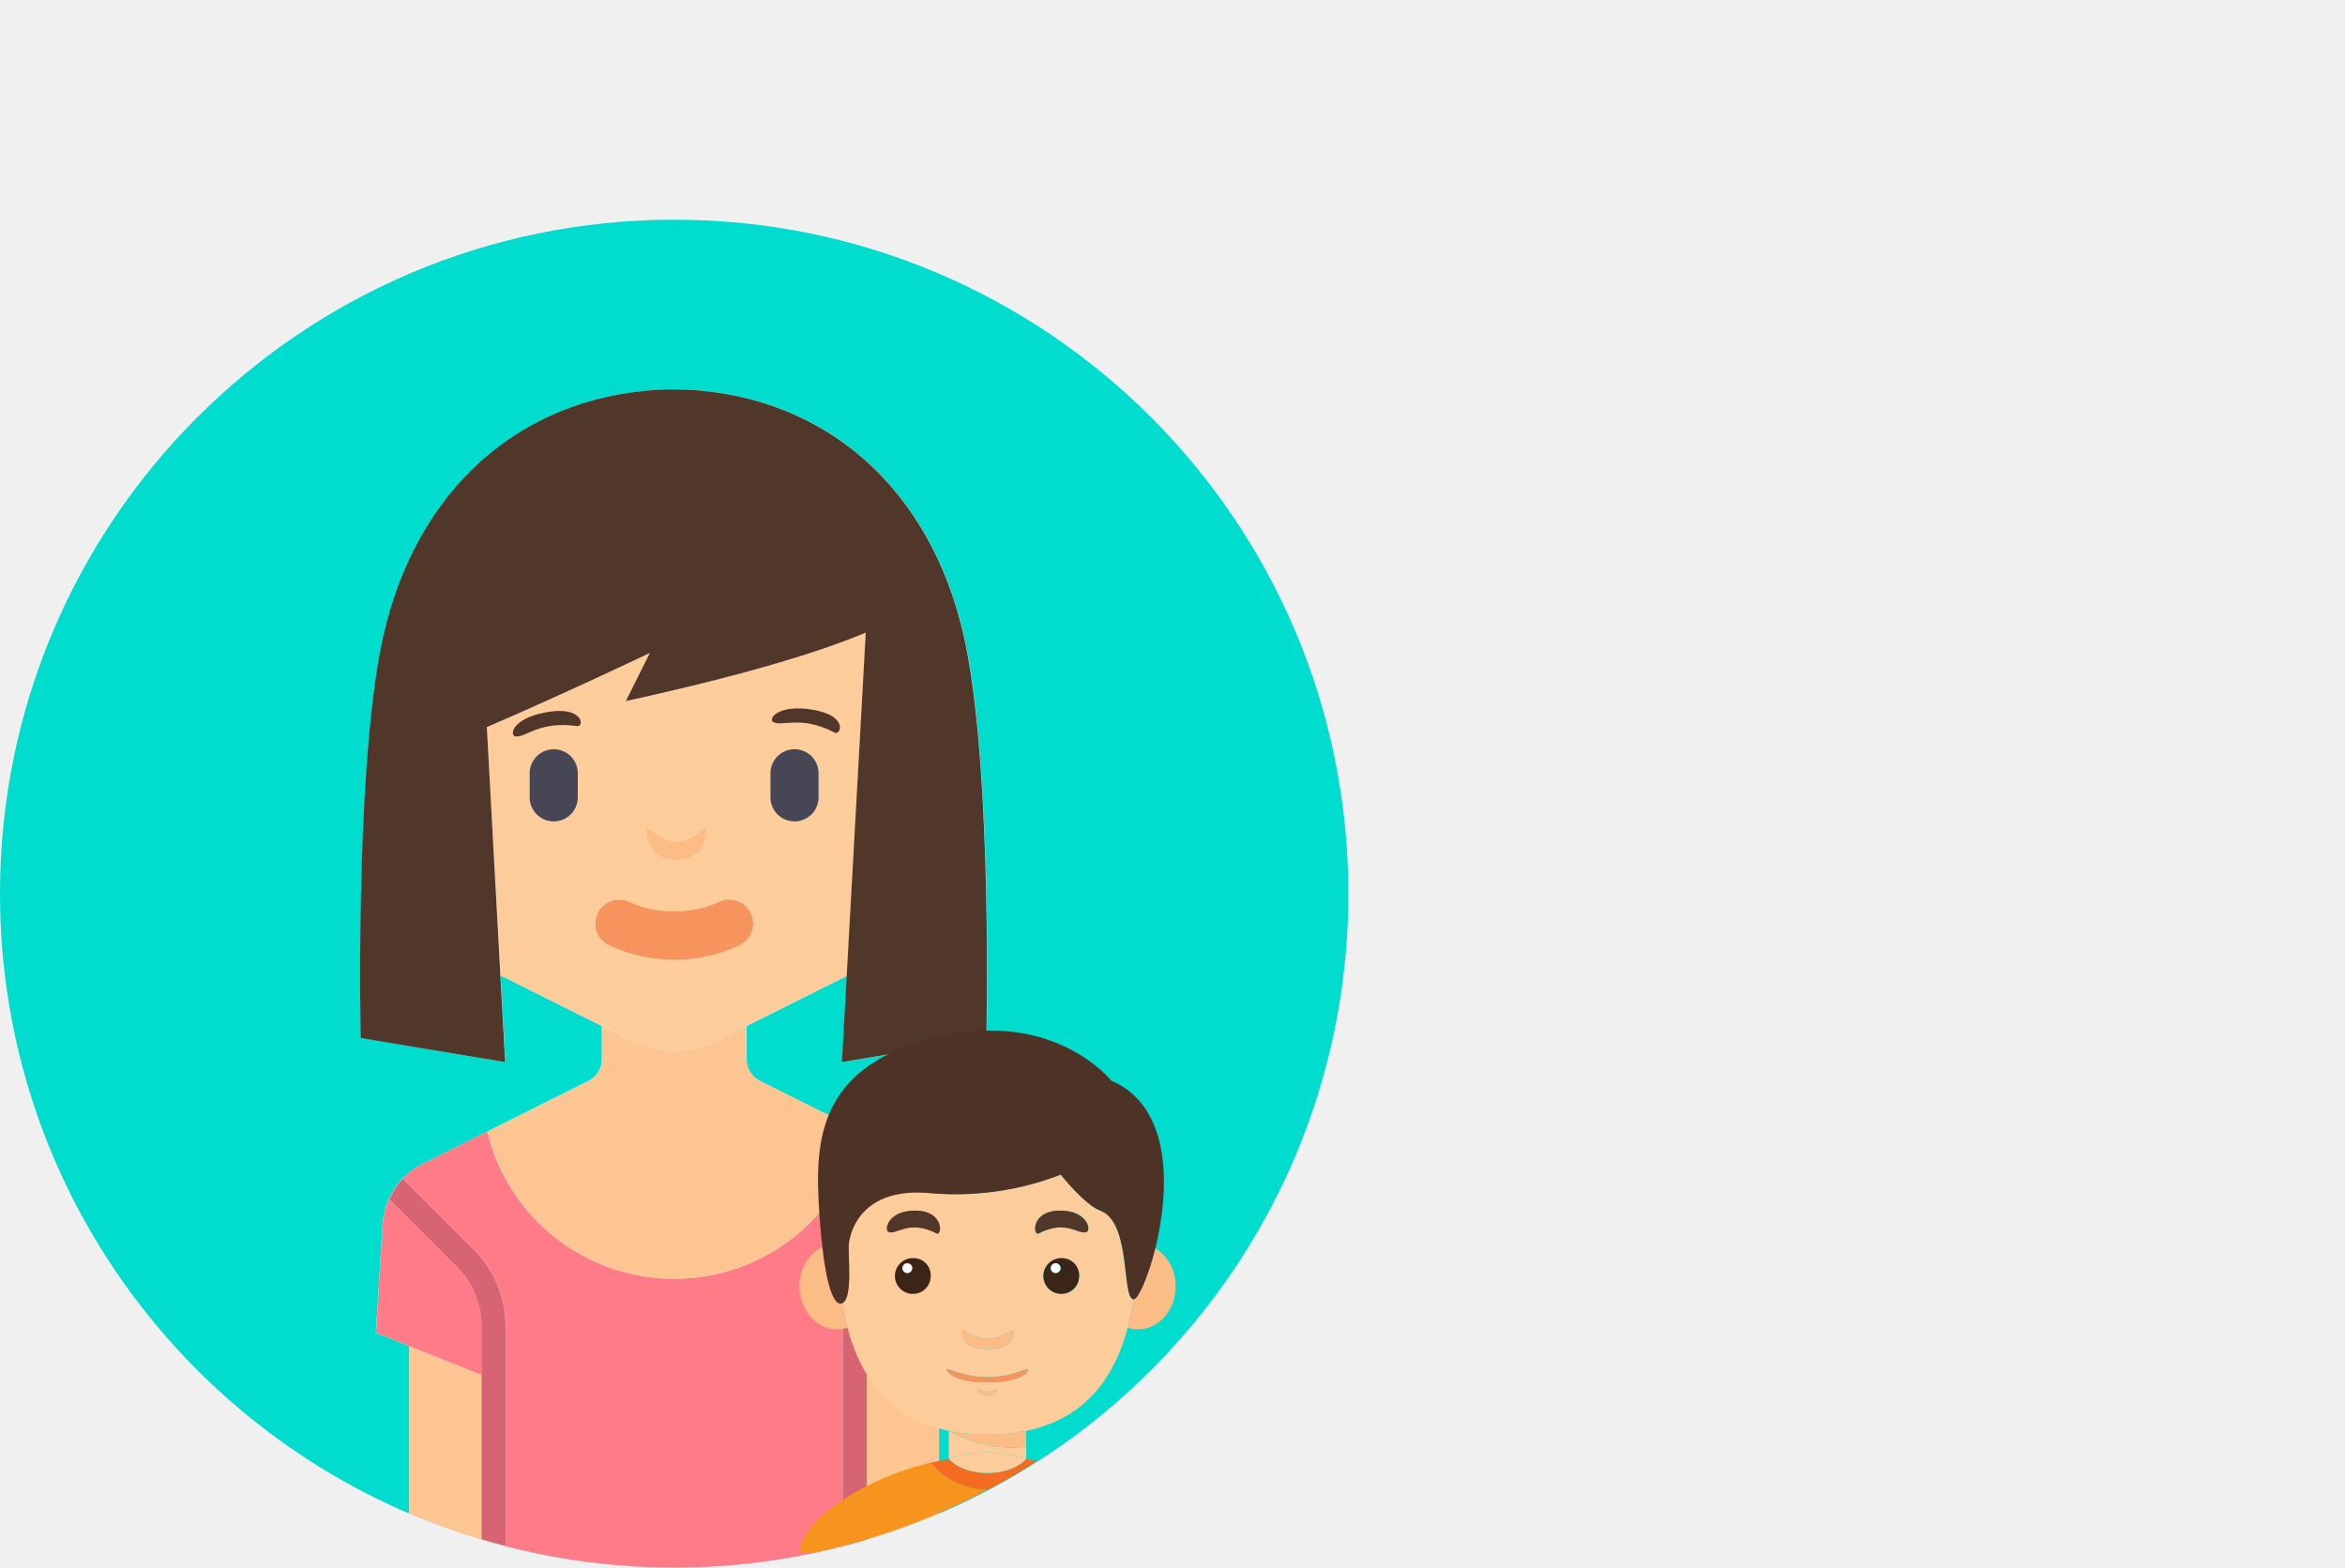
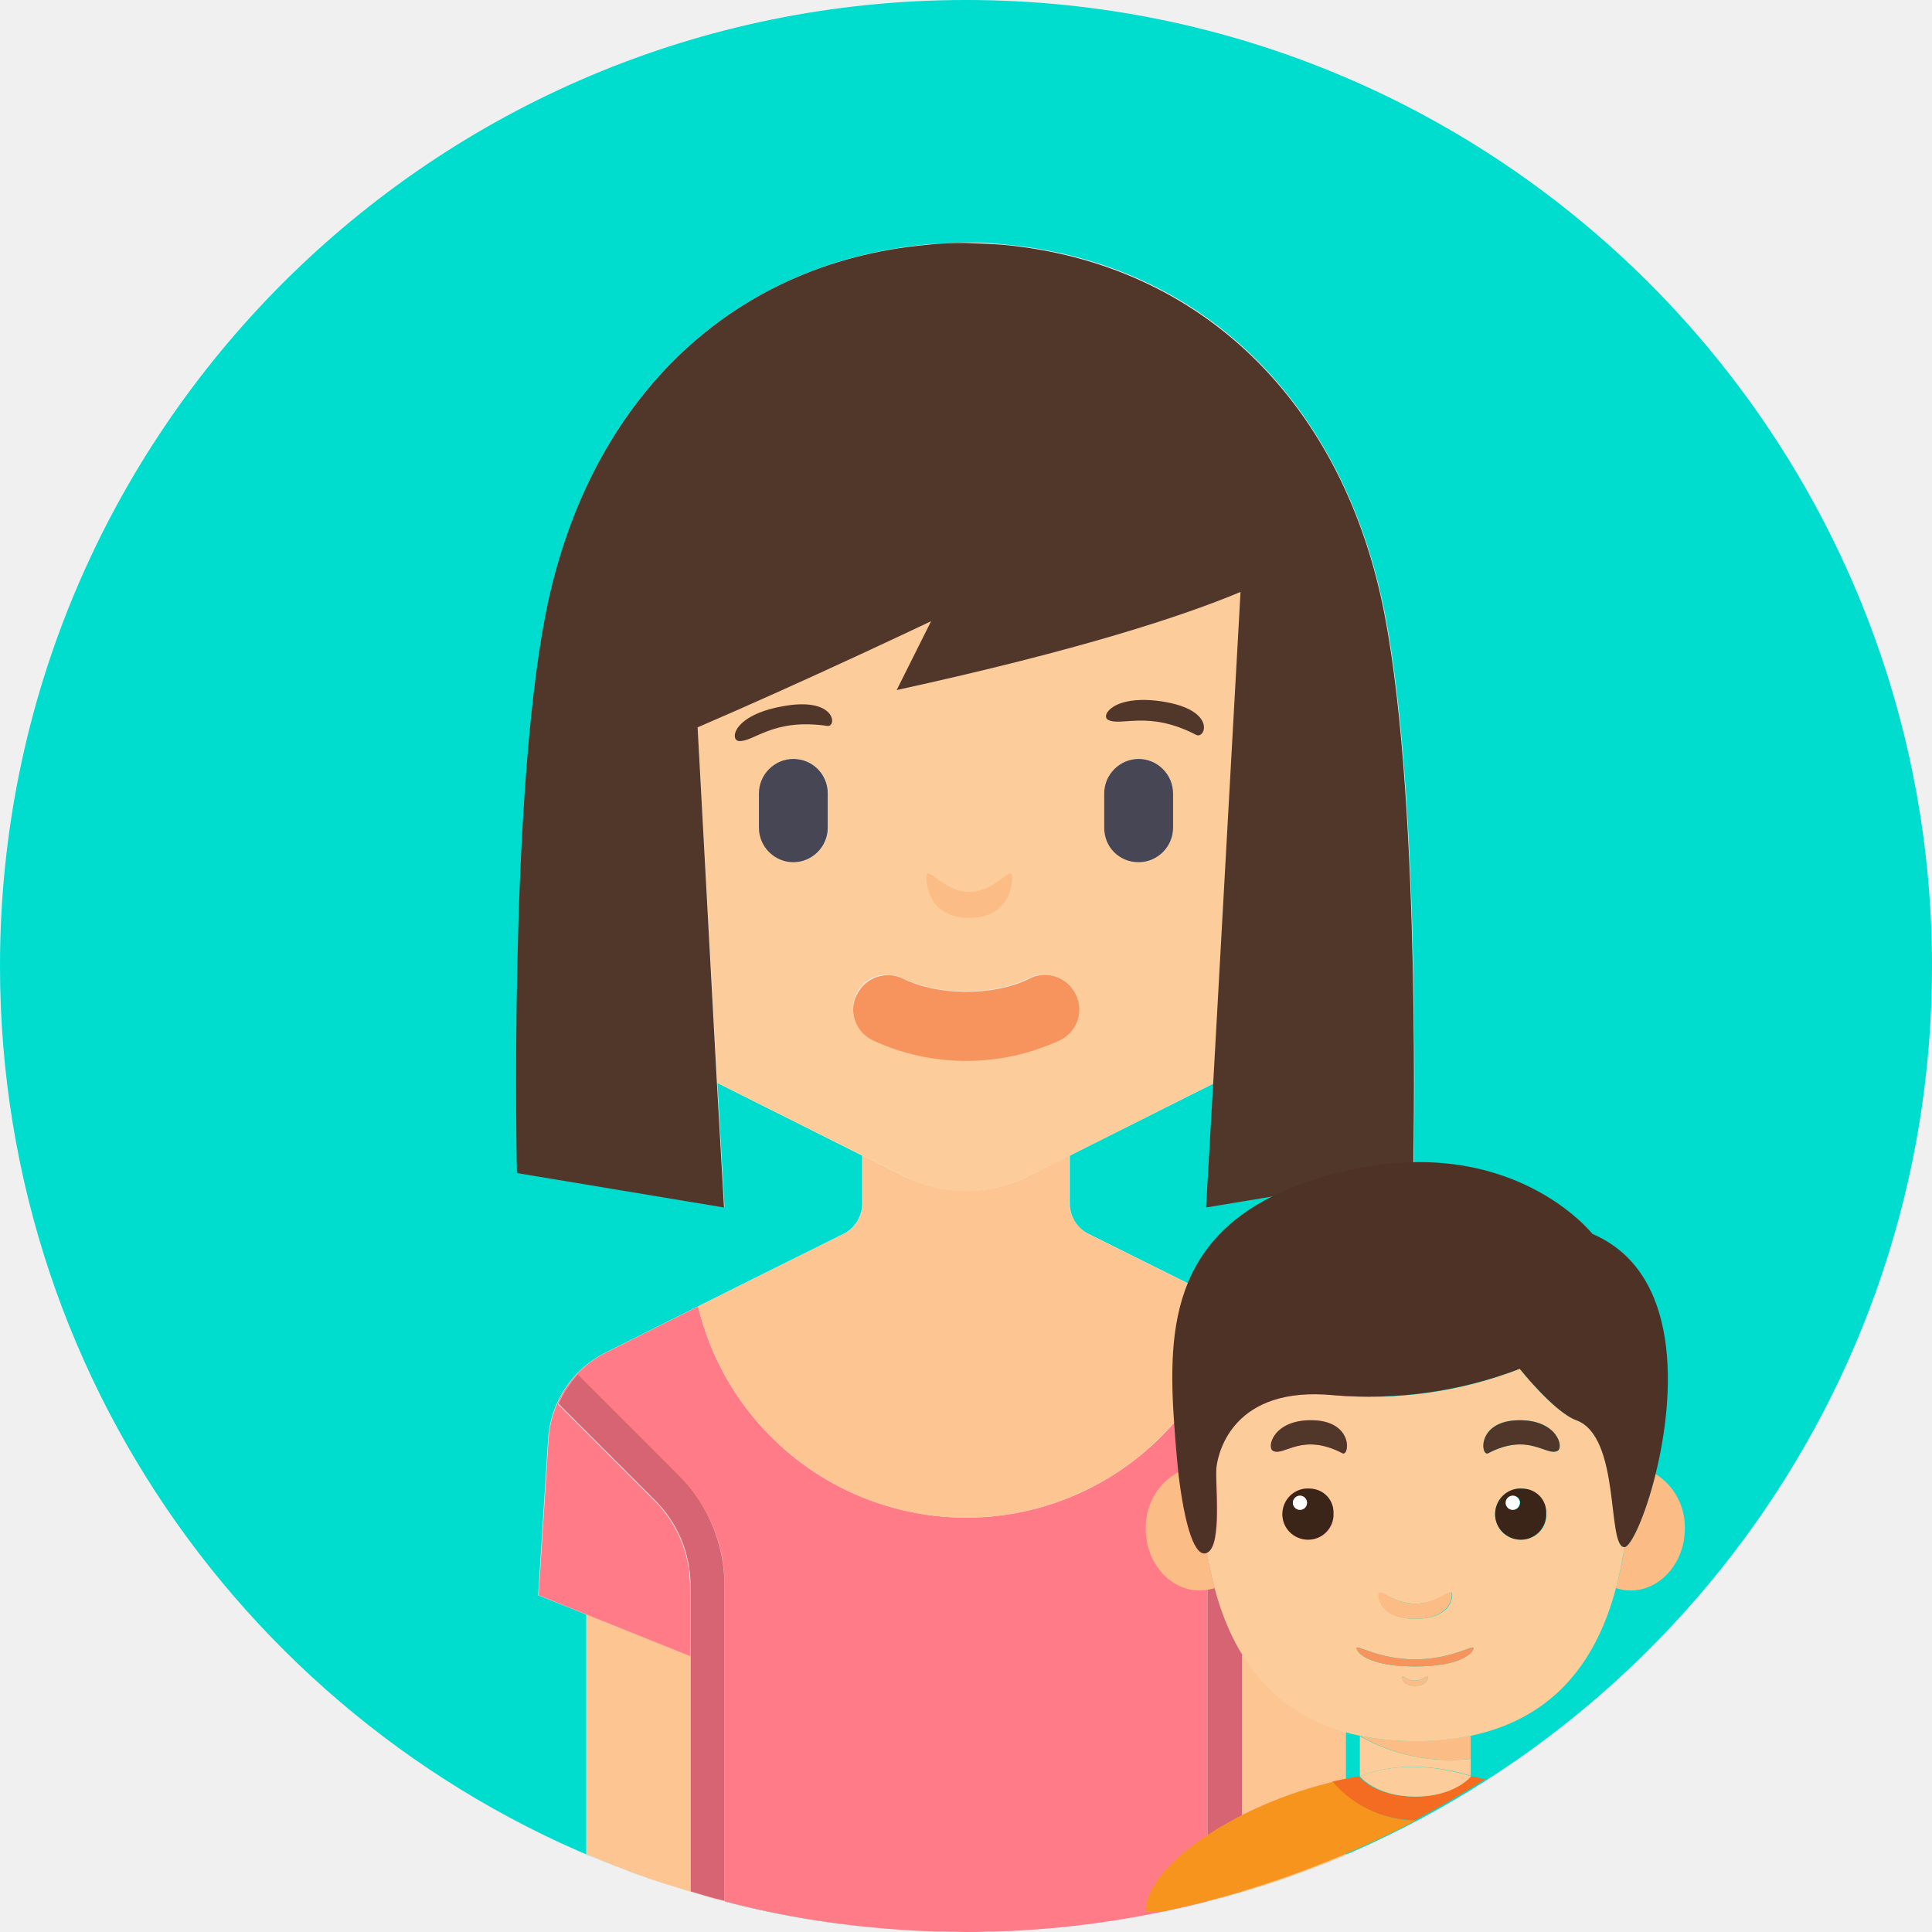
- <svg xmlns="http://www.w3.org/2000/svg" id="Layer_4" data-name="Layer 4" viewBox="0 0 712.41 476.35">
-   <defs>
-     <style>.cls-1,.cls-2{fill:none;}.cls-2{clip-path:url(#clip-path);}.cls-3{fill:#00dccd;}.cls-4{fill:#fcc592;}.cls-5{fill:#ff7b88;}.cls-6{fill:#fdcc9b;}.cls-7{fill:#464655;}.cls-8{fill:#f7945e;}.cls-9{fill:#51362a;}.cls-10{fill:#d76473;}.cls-11{fill:#fcbc85;}.cls-12{fill:#3b2519;}.cls-13{fill:#fff;}.cls-14{fill:#f7941e;}.cls-15{fill:#f36c21;}.cls-16{fill:#4f3226;}.cls-17{clip-path:url(#clip-path-2);}.cls-18{fill:#d96e27;}</style>
-     <clipPath id="clip-path">
-       <path class="cls-1" d="M784.81,0" />
-     </clipPath>
-     <clipPath id="clip-path-2" transform="translate(-72.1 -0.86)">
-       <path class="cls-2" d="M667,0" />
-     </clipPath>
-   </defs>
-   <path class="cls-3" d="M267.73,477l-2.05-.1,2.05,0.1h0Zm0,0" transform="translate(-72.1 -0.86)" />
-   <path class="cls-3" d="M221.39,469.59l-1.72-.5,1.72,0.5h0Zm0,0" transform="translate(-72.1 -0.86)" />
-   <path class="cls-3" d="M272.26,477.15l-1.62,0,1.62,0h0Zm0,0" transform="translate(-72.1 -0.86)" />
-   <path class="cls-3" d="M225.7,470.75l-0.12,0a204.35,204.35,0,0,0,38.58,6.08,203.73,203.73,0,0,1-38.46-6.13v0.08Zm0,0" transform="translate(-72.1 -0.86)" />
-   <path class="cls-3" d="M217.18,468.35l-2.17-.67,2.17,0.67h0Zm0,0" transform="translate(-72.1 -0.86)" />
-   <path class="cls-3" d="M281.54,477.15l1.62,0-1.62,0h0Zm0,0" transform="translate(-72.1 -0.86)" />
-   <path class="cls-3" d="M288.13,476.9l-2.05.1,2.05-.1h0Zm0,0" transform="translate(-72.1 -0.86)" />
-   <path class="cls-3" d="M196.45,409.92l-10.17-4.07,2.07-33.06a21.94,21.94,0,0,1,12.09-18.26l31.63-15.82,18.85-9.43a7.3,7.3,0,0,0,4-6.54V312.63l-30.72-15.36,1.47,26.33-43.89-7.32s-1.83-77.41,6-118.06c8.65-45.08,38.81-74.85,81-78.68h0c2.64-.24,5.29-0.35,7.94-0.36h0.19c2.65,0,5.3.12,7.94,0.36,42.18,3.84,72.33,33.61,81,78.69,7.8,40.65,6,118.06,6,118.06l-43.88,7.32,1.46-26.23-30.53,15.26v10.11a7.31,7.31,0,0,0,4,6.54l18.86,9.43,31.63,15.82a21.94,21.94,0,0,1,12.09,18.26l2.07,33.06-10.17,4.07v50.86q-8.25,3.53-16.86,6.35c82-26.75,141.2-103.81,141.2-194.72,0-113.11-91.7-204.8-204.8-204.8S72.1,159.3,72.1,272.41c0,90.9,59.23,168,141.2,194.72q-8.6-2.82-16.86-6.35V409.92Zm0,0" transform="translate(-72.1 -0.86)" />
-   <path class="cls-3" d="M328.1,470.67a204.07,204.07,0,0,1-38.46,6.13,204.69,204.69,0,0,0,38.58-6.08l-0.13,0v-0.09Zm0,0" transform="translate(-72.1 -0.86)" />
-   <path class="cls-3" d="M334.14,469.09l-1.72.5,1.72-.5h0Zm0,0" transform="translate(-72.1 -0.86)" />
-   <path class="cls-3" d="M338.79,467.68l-2.17.67,2.17-.67h0Zm0,0" transform="translate(-72.1 -0.86)" />
-   <path class="cls-4" d="M225.7,470.67q-3.69-1-7.32-2V418.69l-21.94-8.78v50.86q8.25,3.53,16.86,6.35l1.71,0.55,2.17,0.67,2.49,0.74,1.72,0.5c1.39,0.39,2.79.77,4.19,1.13l0.13,0v-0.09Zm0,0" transform="translate(-72.1 -0.86)" />
-   <path class="cls-4" d="M357.36,409.92l-21.95,8.78v49.94q-3.63,1.08-7.31,2v0.08l0.13,0q2.1-.54,4.19-1.13l1.72-.5,2.49-.74,2.17-.67,1.71-.55q8.6-2.82,16.86-6.35V409.91h0Zm0,0" transform="translate(-72.1 -0.86)" />
-   <path class="cls-5" d="M286.07,477l2.05-.1,1.52-.09a204.07,204.07,0,0,0,38.46-6.13q3.69-1,7.31-2-3.63,1.08-7.31,2V403.88a32.72,32.72,0,0,1,9.64-23.28l21.54-21.54a21.66,21.66,0,0,1,4.15,6.19l-20.52,20.52a25.43,25.43,0,0,0-7.5,18.1v14.81l21.95-8.78,10.17-4.07-2.07-33.06a22,22,0,0,0-12.09-18.26l-31.63-15.82,12,6a58.44,58.44,0,0,1-113.63,0l12-6-31.63,15.82a22,22,0,0,0-12.09,18.26l-2.07,33.06,10.17,4.07,21.94,8.78V403.88a25.43,25.43,0,0,0-7.5-18.1l-20.52-20.52a21.68,21.68,0,0,1,4.15-6.19l21.53,21.54a32.71,32.71,0,0,1,9.64,23.28v66.79q-3.69-.95-7.31-2,3.63,1.08,7.31,2a204.05,204.05,0,0,0,38.46,6.13l1.52,0.09,2.05,0.1,2.91,0.11,1.62,0c1.54,0,3.09.06,4.64,0.06s3.1,0,4.64-.06l1.62,0,2.91-.11h0Zm0,0" transform="translate(-72.1 -0.86)" />
-   <path class="cls-4" d="M298.84,322.74V312.63L290,317.06a29.27,29.27,0,0,1-26.17,0L255,312.63v10.11a7.31,7.31,0,0,1-4,6.54l-18.85,9.43-12,6a58.45,58.45,0,0,0,113.63,0l-12-6-18.86-9.43a7.31,7.31,0,0,1-4-6.54h0Zm0,0" transform="translate(-72.1 -0.86)" />
-   <path class="cls-6" d="M290,317.06l8.86-4.43,30.53-15.26,5.79-104.28c-12.16,5.12-34,12.3-72.89,20.8l7.31-14.63S243.34,211.8,220,221.8l4.2,75.48,39.58,19.79a29.26,29.26,0,0,0,26.17,0h0Zm23.49-88.54a7.32,7.32,0,0,1,7.32,7.31v7.32a7.31,7.31,0,0,1-14.63,0v-7.32a7.31,7.31,0,0,1,7.31-7.31h0Zm-65.83,14.63a7.31,7.31,0,0,1-14.63,0v-7.32a7.31,7.31,0,0,1,14.63,0v7.32Zm6.08,35.1a7.31,7.31,0,0,1,9.82-3.23c7.36,3.7,19.34,3.7,26.7,0a7.31,7.31,0,1,1,6.59,13.06,47,47,0,0,1-39.87,0,7.32,7.32,0,0,1-3.24-9.82h0Zm0,0" transform="translate(-72.1 -0.86)" />
-   <path class="cls-7" d="M240.33,228.52a7.31,7.31,0,0,0-7.32,7.31v7.32a7.31,7.31,0,0,0,14.63,0v-7.32a7.31,7.31,0,0,0-7.31-7.31h0Zm0,0" transform="translate(-72.1 -0.86)" />
-   <path class="cls-7" d="M313.47,250.46a7.32,7.32,0,0,0,7.32-7.31v-7.32a7.31,7.31,0,0,0-14.63,0v7.32a7.31,7.31,0,0,0,7.31,7.31h0Zm0,0" transform="translate(-72.1 -0.86)" />
-   <path class="cls-8" d="M257,288.08a47,47,0,0,0,39.87,0A7.31,7.31,0,1,0,290.25,275c-7.36,3.7-19.34,3.7-26.7,0A7.31,7.31,0,1,0,257,288.08h0Zm0,0" transform="translate(-72.1 -0.86)" />
-   <path class="cls-9" d="M220,221.8c23.29-10,49.54-22.54,49.54-22.54l-7.31,14.63c38.91-8.5,60.73-15.68,72.89-20.8l-5.79,104.28-1.46,26.23,43.89-7.31s1.83-77.41-6-118.06c-8.65-45.08-38.8-74.85-81-78.69h0c-2.64-.24-5.29-0.35-7.94-0.36h-0.19c-2.65,0-5.3.12-7.94,0.36h0c-42.18,3.84-72.33,33.61-81,78.69-7.8,40.65-6,118.06-6,118.06l43.89,7.31-1.47-26.33Zm0,0" transform="translate(-72.1 -0.86)" />
-   <path class="cls-10" d="M335.41,403.88a25.45,25.45,0,0,1,7.5-18.11l20.52-20.52a21.69,21.69,0,0,0-4.15-6.19L337.74,380.6a32.7,32.7,0,0,0-9.64,23.28v66.79q3.69-1,7.31-2V403.88Zm0,0" transform="translate(-72.1 -0.86)" />
-   <path class="cls-10" d="M225.7,470.67V403.88a32.71,32.71,0,0,0-9.64-23.28l-21.54-21.54a21.82,21.82,0,0,0-4.15,6.19l20.52,20.52a25.43,25.43,0,0,1,7.5,18.1v64.75q3.63,1.08,7.32,2h0Zm0,0" transform="translate(-72.1 -0.86)" />
-   <path class="cls-1" d="M318.73,472.78H315c0-10.27,22.06-24.67,45.38-28.6h0v-8.5h0c-18.56-3.85-27-17-30.82-31.34a10.14,10.14,0,0,1-3.09.49c-6.34,0-11.47-5.86-11.47-13.09a13.26,13.26,0,0,1,6.9-12c-0.48-4.07-.87-8.78-1.14-14-1.06-20.59,1.58-41.75,36.77-49.87s52.12,13.4,52.12,13.4c18.88,8.06,17.62,33.91,13.43,50.89a13.4,13.4,0,0,1,6.2,11.62c0,7.23-5.14,13.09-11.47,13.09a10.14,10.14,0,0,1-3.09-.49c-3.81,14.33-12.26,27.49-30.82,31.34v8.52l0.2,0,1.27,0.22,1,0.21,0.76,0.15a204.48,204.48,0,0,0,94.25-172.34c0-113-91.62-204.64-204.64-204.64S72.1,159.43,72.1,272.45,163.72,477.1,276.75,477.1A205.49,205.49,0,0,0,318.73,472.78Z" transform="translate(-72.1 -0.86)" />
-   <polygon class="cls-6" points="288.26 443.32 288.26 443.32 288.27 443.32 288.26 443.32" />
-   <path class="cls-6" d="M383.88,444.17h0v-8.52h0v4.85a39.48,39.48,0,0,1-23.52-4.84v8.5C371.68,439.73,383.88,444.17,383.88,444.17Z" transform="translate(-72.1 -0.86)" />
-   <path class="cls-11" d="M383.88,440.51v-4.85a61.36,61.36,0,0,1-23.52,0h0A39.48,39.48,0,0,0,383.88,440.51Z" transform="translate(-72.1 -0.86)" />
-   <path class="cls-11" d="M321.87,379.72a13.26,13.26,0,0,0-6.9,12c0,7.23,5.14,13.09,11.47,13.09a10.14,10.14,0,0,0,3.09-.49c-0.66-2.47-1.18-5-1.59-7.47C325.47,398,323.27,391.56,321.87,379.72Z" transform="translate(-72.1 -0.86)" />
-   <path class="cls-11" d="M416.48,395.66a80.32,80.32,0,0,1-1.78,8.67,10.14,10.14,0,0,0,3.09.49c6.34,0,11.47-5.86,11.47-13.09a13.4,13.4,0,0,0-6.2-11.62C420.83,389.12,417.78,395.64,416.48,395.66Z" transform="translate(-72.1 -0.86)" />
-   <path class="cls-6" d="M383.88,435.66h0c18.56-3.85,27-17,30.82-31.34a80.32,80.32,0,0,0,1.78-8.67h0c-3.74,0-.61-23.43-10.16-26.94-4.78-1.76-12-10.93-12-10.93a88.59,88.59,0,0,1-39.44,5.64c-21.4-2.12-24.58,12.07-24.93,15.2s1.38,16.73-2,18.22h0c0.41,2.5.93,5,1.59,7.47,3.81,14.33,12.26,27.49,30.82,31.34A61.36,61.36,0,0,0,383.88,435.66Zm-14.46-12.48c0-.61,1,0.65,2.7.65s2.7-1.26,2.7-.65-0.48,1.77-2.7,1.77S369.42,423.79,369.42,423.18ZM395,394a5.43,5.43,0,1,1,4.94-5.41A5.19,5.19,0,0,1,395,394Zm-0.68-25.28c8,0,9.38,5.76,8,6.46-2.34,1.17-6.09-4-14.67.5C386,376.5,385.08,368.72,394.27,368.72Zm-22.16,38.9c4.88,0,7.82-3.65,7.82-1.88s-1.41,5.11-7.82,5.11-7.82-3.35-7.82-5.11S367.24,407.61,372.12,407.61ZM349.9,394a5.43,5.43,0,1,1,4.94-5.41A5.19,5.19,0,0,1,349.9,394Zm6.77-18.32c-8.58-4.46-12.33.67-14.67-.5-1.41-.7,0-6.46,8-6.46C359.17,368.72,358.23,376.5,356.67,375.68Zm3.06,41.3c0-.8,4.66,2.35,12.4,2.35s12.39-3.15,12.39-2.35-2.23,3.94-12.39,3.94S359.72,417.78,359.72,417Z" transform="translate(-72.1 -0.86)" />
-   <path class="cls-12" d="M349.9,383.18a5.43,5.43,0,1,0,4.94,5.41A5.19,5.19,0,0,0,349.9,383.18Zm-2.15,4.5a1.48,1.48,0,1,1,1.48-1.48A1.48,1.48,0,0,1,347.75,387.68Z" transform="translate(-72.1 -0.86)" />
-   <circle class="cls-13" cx="275.65" cy="385.35" r="1.48" />
-   <path class="cls-9" d="M350,368.72c-8,0-9.38,5.76-8,6.46,2.33,1.17,6.08-4,14.67.5C358.23,376.5,359.17,368.72,350,368.72Z" transform="translate(-72.1 -0.86)" />
-   <path class="cls-12" d="M395,383.18a5.43,5.43,0,1,0,4.94,5.41A5.19,5.19,0,0,0,395,383.18Zm-2.15,4.5a1.48,1.48,0,1,1,1.48-1.48A1.48,1.48,0,0,1,392.8,387.68Z" transform="translate(-72.1 -0.86)" />
-   <circle class="cls-13" cx="320.7" cy="385.35" r="1.48" />
-   <path class="cls-9" d="M387.57,375.68c8.58-4.46,12.33.67,14.67-.5,1.41-.7,0-6.46-8-6.46C385.08,368.72,386,376.5,387.57,375.68Z" transform="translate(-72.1 -0.86)" />
-   <path class="cls-11" d="M372.12,410.85c6.41,0,7.82-3.35,7.82-5.11s-2.94,1.88-7.82,1.88-7.82-3.65-7.82-1.88S365.71,410.85,372.12,410.85Z" transform="translate(-72.1 -0.86)" />
-   <path class="cls-11" d="M374.82,423.18c0-.61-1,0.65-2.7.65s-2.7-1.26-2.7-.65,0.49,1.77,2.7,1.77S374.82,423.79,374.82,423.18Z" transform="translate(-72.1 -0.86)" />
-   <path class="cls-8" d="M384.51,417c0-.8-4.66,2.35-12.39,2.35s-12.4-3.15-12.4-2.35,2.24,3.94,12.4,3.94S384.51,417.78,384.51,417Z" transform="translate(-72.1 -0.86)" />
-   <path class="cls-14" d="M354.77,445.32c1.85-.45,3.72-0.82,5.6-1.14h0C337,448.11,315,462.51,315,472.78h3.75a203.19,203.19,0,0,0,53.39-19.23v-0.05A23.27,23.27,0,0,1,354.77,445.32Z" transform="translate(-72.1 -0.86)" />
-   <path class="cls-14" d="M387.14,444.8h0l-0.76-.15Z" transform="translate(-72.1 -0.86)" />
-   <path class="cls-14" d="M384.08,444.21l1.27,0.22Z" transform="translate(-72.1 -0.86)" />
-   <path class="cls-14" d="M372.12,453.54l0.11-.06h-0.11v0.05Z" transform="translate(-72.1 -0.86)" />
-   <path class="cls-15" d="M385.35,444.44l-1.27-.22-0.2,0h0c0,0.05-3.49,4.26-11.75,4.26s-11.66-4.14-11.75-4.26c-1.88.32-3.75,0.7-5.6,1.14a23.27,23.27,0,0,0,17.35,8.17h0.11q7.65-4,14.91-8.69l-0.75-.15Z" transform="translate(-72.1 -0.86)" />
-   <path class="cls-6" d="M360.37,444.18c0.09,0.11,3.55,4.26,11.75,4.26s11.71-4.21,11.75-4.26h0s-12.2-4.44-23.52,0h0Z" transform="translate(-72.1 -0.86)" />
-   <path class="cls-16" d="M328,396.86h0c3.34-1.49,1.6-15.09,2-18.22s3.53-17.32,24.93-15.2a88.59,88.59,0,0,0,39.44-5.64s7.26,9.18,12,10.93c9.55,3.51,6.41,26.94,10.16,26.94h0c1.3,0,4.35-6.53,6.58-15.55,4.19-17,5.45-42.83-13.43-50.89,0,0-16.93-21.52-52.12-13.4s-37.83,29.28-36.77,49.87c0.27,5.27.66,10,1.14,14C323.27,391.56,325.47,398,328,396.86Z" transform="translate(-72.1 -0.86)" />
-   <g class="cls-17">
-     <path class="cls-18" d="M784.5,2.62c0.64-6.35-25.87,6.7-55.38,3.53" transform="translate(-72.1 -0.86)" />
-   </g>
-   <path class="cls-11" d="M277.6,256.69c-5.68,0-9.1-6.11-9.1-3.15s1.64,8.58,9.1,8.58,9.1-5.62,9.1-8.58S283.28,256.69,277.6,256.69Z" transform="translate(-72.1 -0.86)" />
-   <path class="cls-9" d="M325.66,223.47c1.85,1,4.47-5.32-7.28-7.05-10.17-1.5-13,3-11.35,3.87C309.8,221.7,315.52,218.14,325.66,223.47Z" transform="translate(-72.1 -0.86)" />
-   <path class="cls-9" d="M247.49,221.49c2.14,0.3,1.92-6.37-9.77-4.14-10.12,1.93-10.88,7-9,7.28C231.94,225,235.78,219.87,247.49,221.49Z" transform="translate(-72.1 -0.86)" />
+ <svg xmlns="http://www.w3.org/2000/svg" version="1.1" id="Layer_4" x="0px" y="0px" viewBox="0 0 409.6 409.6" style="enable-background:new 0 0 409.6 409.6;" xml:space="preserve">
+   <style type="text/css">
+ 	.st0{fill:#00DCCD;}
+ 	.st1{fill:#FCC592;}
+ 	.st2{fill:#FF7B88;}
+ 	.st3{fill:#FDCC9B;}
+ 	.st4{fill:#464655;}
+ 	.st5{fill:#F7945E;}
+ 	.st6{fill:#51362A;}
+ 	.st7{fill:#D76473;}
+ 	.st8{fill:none;}
+ 	.st9{fill:#FCBC85;}
+ 	.st10{fill:#3B2519;}
+ 	.st11{fill:#FFFFFF;}
+ 	.st12{fill:#F7941E;}
+ 	.st13{fill:#F36C21;}
+ 	.st14{fill:#4F3226;}
+ </style>
+   <path class="st0" d="M195.6,409.4l-2-0.1L195.6,409.4L195.6,409.4z" />
+   <path class="st0" d="M149.3,402l-1.7-0.5L149.3,402L149.3,402z" />
+   <path class="st0" d="M200.2,409.5h-1.6H200.2L200.2,409.5z" />
+   <path class="st0" d="M153.6,403.1h-0.1c12.6,3.3,25.6,5.3,38.6,6.1C179.1,408.4,166.2,406.3,153.6,403.1L153.6,403.1L153.6,403.1z" />
+   <path class="st0" d="M145.1,400.7l-2.2-0.7L145.1,400.7L145.1,400.7z" />
+   <path class="st0" d="M209.4,409.5h1.6H209.4L209.4,409.5z" />
+   <path class="st0" d="M216,409.3l-2,0.1L216,409.3L216,409.3z" />
+   <path class="st0" d="M124.3,342.3l-10.2-4.1l2.1-33.1c0.5-7.8,5.1-14.8,12.1-18.3l31.6-15.8l18.9-9.4c2.5-1.2,4-3.8,4-6.5V245  l-30.7-15.4l1.5,26.3l-43.9-7.3c0,0-1.8-77.4,6-118.1c8.6-45.1,38.8-74.8,81-78.7l0,0c2.6-0.2,5.3-0.3,7.9-0.4h0.2  c2.6,0,5.3,0.1,7.9,0.4c42.2,3.8,72.3,33.6,81,78.7c7.8,40.6,6,118.1,6,118.1l-43.9,7.3l1.5-26.2L226.8,245v10.1  c0,2.8,1.5,5.3,4,6.5l18.9,9.4l31.6,15.8c7,3.5,11.6,10.5,12.1,18.3l2.1,33.1l-10.2,4.1v50.9c-5.5,2.4-11.1,4.5-16.9,6.4  c82-26.8,141.2-103.8,141.2-194.7C409.6,91.7,317.9,0,204.8,0S0,91.7,0,204.8c0,90.9,59.2,168,141.2,194.7c-5.7-1.9-11.4-4-16.9-6.3  L124.3,342.3L124.3,342.3z" />
+   <path class="st0" d="M256,403c-12.6,3.3-25.5,5.3-38.5,6.1c13-0.8,25.9-2.8,38.6-6.1L256,403L256,403L256,403z" />
+   <path class="st0" d="M262,401.5l-1.7,0.5L262,401.5L262,401.5z" />
+   <path class="st0" d="M266.7,400.1l-2.2,0.7L266.7,400.1L266.7,400.1z" />
+   <path class="st1" d="M153.6,403c-2.5-0.7-4.9-1.3-7.3-2v-50l-21.9-8.8v50.9c5.5,2.4,11.1,4.5,16.9,6.4l1.7,0.5l2.2,0.7l2.5,0.7  l1.7,0.5c1.4,0.4,2.8,0.8,4.2,1.1L153.6,403L153.6,403L153.6,403z" />
+   <path class="st1" d="M285.3,342.3l-22,8.8V401c-2.4,0.7-4.9,1.4-7.3,2v0.1h0.1c1.4-0.4,2.8-0.7,4.2-1.1l1.7-0.5l2.5-0.7l2.2-0.7  l1.7-0.5c5.7-1.9,11.4-4,16.9-6.3L285.3,342.3L285.3,342.3L285.3,342.3z" />
+   <path class="st2" d="M214,409.4l2-0.1l1.5-0.1c13-0.8,25.9-2.9,38.5-6.1c2.5-0.7,4.9-1.3,7.3-2c-2.4,0.7-4.9,1.4-7.3,2v-66.8  c0-8.7,3.4-17.1,9.6-23.3l21.5-21.5c1.7,1.8,3.1,3.9,4.1,6.2l-20.5,20.5c-4.8,4.8-7.5,11.3-7.5,18.1v14.8l22-8.8l10.2-4.1l-2.1-33.1  c-0.5-7.8-5.1-14.8-12.1-18.3l-31.6-15.8l12,6c-7.6,31.4-39.1,50.7-70.5,43.1c-21.3-5.1-38-21.8-43.1-43.1l12-6l-31.6,15.8  c-7,3.5-11.6,10.5-12.1,18.3l-2.1,33.1l10.2,4.1l21.9,8.8v-14.8c0-6.8-2.7-13.3-7.5-18.1l-20.5-20.5c1-2.3,2.4-4.4,4.1-6.2L144,313  c6.2,6.2,9.7,14.5,9.6,23.3v66.8c-2.5-0.6-4.9-1.3-7.3-2c2.4,0.7,4.9,1.4,7.3,2c12.6,3.3,25.5,5.3,38.5,6.1l1.5,0.1l2,0.1l2.9,0.1  h1.6c1.5,0,3.1,0.1,4.6,0.1s3.1,0,4.6-0.1h1.6L214,409.4L214,409.4L214,409.4z" />
+   <path class="st1" d="M226.7,255.1V245l-8.8,4.4c-8.2,4.1-17.9,4.1-26.2,0l-8.8-4.4v10.1c0,2.8-1.5,5.3-4,6.5l-18.9,9.4l-12,6  c7.6,31.4,39.2,50.7,70.5,43.1c21.3-5.1,37.9-21.8,43.1-43.1l-12-6l-18.9-9.4C228.4,260.4,226.8,257.9,226.7,255.1L226.7,255.1  L226.7,255.1z" />
+   <path class="st3" d="M217.9,249.4l8.9-4.4l30.5-15.3l5.8-104.3c-12.2,5.1-34,12.3-72.9,20.8l7.3-14.6c0,0-26.3,12.5-49.6,22.5  l4.2,75.5l39.6,19.8C199.9,253.6,209.6,253.6,217.9,249.4L217.9,249.4L217.9,249.4z M241.4,160.9c4,0,7.3,3.3,7.3,7.3v7.3  c0,4-3.3,7.3-7.3,7.3s-7.3-3.3-7.3-7.3l0,0v-7.3C234.1,164.2,237.4,160.9,241.4,160.9L241.4,160.9z M175.6,175.5  c0,4-3.3,7.3-7.3,7.3c-4,0-7.3-3.3-7.3-7.3l0,0v-7.3c0-4,3.3-7.3,7.3-7.3c4,0,7.3,3.3,7.3,7.3l0,0V175.5z M181.6,210.6  c1.8-3.6,6.2-5,9.8-3.2c7.4,3.7,19.3,3.7,26.7,0c3.6-1.8,8-0.4,9.8,3.2c1.8,3.6,0.4,8-3.2,9.8l0,0c-12.6,5.9-27.2,5.9-39.9,0  C181.3,218.6,179.8,214.2,181.6,210.6L181.6,210.6L181.6,210.6z" />
+   <path class="st4" d="M168.2,160.9c-4,0-7.3,3.3-7.3,7.3c0,0,0,0,0,0v7.3c0,4,3.3,7.3,7.3,7.3c4,0,7.3-3.3,7.3-7.3v-7.3  C175.5,164.2,172.3,160.9,168.2,160.9L168.2,160.9z" />
+   <path class="st4" d="M241.4,182.8c4,0,7.3-3.3,7.3-7.3v-7.3c0-4-3.3-7.3-7.3-7.3s-7.3,3.3-7.3,7.3l0,0v7.3  C234.1,179.6,237.3,182.8,241.4,182.8L241.4,182.8z" />
+   <path class="st5" d="M184.9,220.5c12.6,5.9,27.2,5.9,39.9,0c3.6-1.8,5.1-6.2,3.2-9.8c-1.8-3.6-6.2-5.1-9.8-3.2  c-7.4,3.7-19.3,3.7-26.7,0c-3.6-1.8-8-0.3-9.8,3.3C179.8,214.3,181.3,218.7,184.9,220.5L184.9,220.5z" />
+   <path class="st6" d="M147.9,154.2c23.3-10,49.5-22.5,49.5-22.5l-7.3,14.6c38.9-8.5,60.7-15.7,72.9-20.8l-5.8,104.3l-1.5,26.2  l43.9-7.3c0,0,1.8-77.4-6-118.1c-8.6-45.1-38.8-74.8-81-78.7l0,0c-2.6-0.2-5.3-0.3-7.9-0.4h-0.2c-2.6,0-5.3,0.1-7.9,0.4l0,0  c-42.2,3.8-72.3,33.6-81,78.7c-7.8,40.6-6,118.1-6,118.1l43.9,7.3l-1.5-26.3L147.9,154.2z" />
+   <path class="st7" d="M263.3,336.3c0-6.8,2.7-13.3,7.5-18.1l20.5-20.5c-1-2.3-2.4-4.4-4.1-6.2L265.6,313c-6.2,6.2-9.7,14.5-9.6,23.3  V403c2.5-0.7,4.9-1.3,7.3-2L263.3,336.3L263.3,336.3z" />
+   <path class="st7" d="M153.6,403v-66.8c0-8.7-3.4-17.1-9.6-23.3l-21.5-21.5c-1.7,1.8-3.1,3.9-4.1,6.2l20.5,20.5  c4.8,4.8,7.5,11.3,7.5,18.1V401C148.7,401.7,151.1,402.4,153.6,403L153.6,403L153.6,403z" />
+   <path class="st8" d="M246.6,405.2h-3.7c0-10.3,22.1-24.7,45.4-28.6l0,0v-8.5l0,0c-18.6-3.8-27-17-30.8-31.3c-1,0.3-2,0.5-3.1,0.5  c-6.3,0-11.5-5.9-11.5-13.1c-0.1-5,2.5-9.6,6.9-12c-0.5-4.1-0.9-8.8-1.1-14c-1.1-20.6,1.6-41.8,36.8-49.9  c35.2-8.1,52.1,13.4,52.1,13.4c18.9,8.1,17.6,33.9,13.4,50.9c4,2.5,6.3,6.9,6.2,11.6c0,7.2-5.1,13.1-11.5,13.1c-1,0-2.1-0.2-3.1-0.5  c-3.8,14.3-12.3,27.5-30.8,31.3v8.5h0.2l1.3,0.2l1,0.2l0.8,0.1c58.8-37.6,94.3-102.6,94.2-172.3c0-113-91.6-204.6-204.6-204.6  S0,91.8,0,204.8s91.6,204.7,204.6,204.7C218.8,409.5,232.8,408,246.6,405.2z" />
+   <polygon class="st3" points="288.3,376.6 288.3,376.6 288.3,376.6 " />
+   <path class="st3" d="M311.8,376.5L311.8,376.5V368l0,0v4.9c-8.2,0.9-16.4-0.8-23.5-4.8v8.5C299.6,372.1,311.8,376.5,311.8,376.5z" />
+   <path class="st9" d="M311.8,372.9V368c-7.8,1.5-15.8,1.5-23.5,0l0,0C295.4,372.1,303.6,373.8,311.8,372.9z" />
+   <path class="st9" d="M249.8,312.1c-4.4,2.4-7,7-6.9,12c0,7.2,5.1,13.1,11.5,13.1c1,0,2.1-0.2,3.1-0.5c-0.7-2.5-1.2-5-1.6-7.5  C253.4,330.4,251.2,323.9,249.8,312.1z" />
+   <path class="st9" d="M344.4,328c-0.4,2.9-1,5.8-1.8,8.7c1,0.3,2,0.5,3.1,0.5c6.3,0,11.5-5.9,11.5-13.1c0.1-4.7-2.2-9.1-6.2-11.6  C348.7,321.5,345.7,328,344.4,328z" />
+   <path class="st3" d="M311.8,368L311.8,368c18.6-3.9,27-17,30.8-31.3c0.8-2.9,1.3-5.7,1.8-8.7l0,0c-3.7,0-0.6-23.4-10.2-26.9  c-4.8-1.8-12-10.9-12-10.9c-12.5,4.9-26,6.8-39.4,5.6c-21.4-2.1-24.6,12.1-24.9,15.2s1.4,16.7-2,18.2l0,0c0.4,2.5,0.9,5,1.6,7.5  c3.8,14.3,12.3,27.5,30.8,31.3C296,369.5,304,369.6,311.8,368z M297.3,355.6c0-0.6,1,0.7,2.7,0.7s2.7-1.3,2.7-0.7  c0,0.6-0.5,1.8-2.7,1.8S297.3,356.2,297.3,355.6z M322.9,326.4c-3,0.3-5.6-1.9-5.9-4.9c-0.3-3,1.9-5.6,4.9-5.9  c3-0.3,5.6,1.9,5.9,4.9c0,0.2,0,0.3,0,0.5C328,323.8,325.8,326.2,322.9,326.4z M322.2,301.1c8,0,9.4,5.8,8,6.5  c-2.3,1.2-6.1-4-14.7,0.5C313.9,308.9,313,301.1,322.2,301.1L322.2,301.1z M300.1,340c4.9,0,7.8-3.6,7.8-1.9c0,1.8-1.4,5.1-7.8,5.1  s-7.8-3.3-7.8-5.1C292.2,336.4,295.1,340,300.1,340L300.1,340z M277.8,326.4c-3,0.3-5.6-1.9-5.9-4.9c-0.3-3,1.9-5.6,4.9-5.9  c3-0.3,5.6,1.9,5.9,4.9c0,0.2,0,0.3,0,0.5C282.9,323.8,280.7,326.2,277.8,326.4z M284.6,308.1c-8.6-4.5-12.3,0.7-14.7-0.5  c-1.4-0.7,0-6.5,8-6.5C287.1,301.1,286.1,308.9,284.6,308.1L284.6,308.1z M287.6,349.4c0-0.8,4.7,2.4,12.4,2.4s12.4-3.2,12.4-2.4  s-2.2,3.9-12.4,3.9S287.6,350.2,287.6,349.4L287.6,349.4z" />
+   <path class="st10" d="M277.8,315.6c-3-0.3-5.6,1.9-5.9,4.9c-0.3,3,1.9,5.6,4.9,5.9c3,0.3,5.6-1.9,5.9-4.9c0-0.2,0-0.3,0-0.5  C282.9,318.1,280.7,315.7,277.8,315.6z M275.6,320.1c-0.8,0-1.5-0.7-1.5-1.5s0.7-1.5,1.5-1.5c0.8,0,1.5,0.7,1.5,1.5  S276.5,320.1,275.6,320.1C275.6,320.1,275.6,320.1,275.6,320.1z" />
+   <circle class="st11" cx="275.6" cy="318.6" r="1.5" />
+   <path class="st6" d="M277.9,301.1c-8,0-9.4,5.8-8,6.5c2.3,1.2,6.1-4,14.7,0.5C286.1,308.9,287.1,301.1,277.9,301.1z" />
+   <path class="st10" d="M322.9,315.6c-3-0.3-5.6,1.9-5.9,4.9c-0.3,3,1.9,5.6,4.9,5.9c3,0.3,5.6-1.9,5.9-4.9c0-0.2,0-0.3,0-0.5  C328,318.1,325.8,315.7,322.9,315.6z M320.8,320.1c-0.8,0-1.5-0.7-1.5-1.5s0.7-1.5,1.5-1.5c0.8,0,1.5,0.7,1.5,1.5  C322.2,319.4,321.6,320.1,320.8,320.1C320.7,320.1,320.7,320.1,320.8,320.1L320.8,320.1z" />
+   <circle class="st11" cx="320.7" cy="318.6" r="1.5" />
+   <path class="st6" d="M315.5,308.1c8.6-4.5,12.3,0.7,14.7-0.5c1.4-0.7,0-6.5-8-6.5C313,301.1,313.9,308.9,315.5,308.1z" />
+   <path class="st9" d="M300,343.2c6.4,0,7.8-3.4,7.8-5.1c0-1.8-2.9,1.9-7.8,1.9s-7.8-3.7-7.8-1.9C292.2,339.9,293.6,343.2,300,343.2z" />
+   <path class="st9" d="M302.7,355.6c0-0.6-1,0.7-2.7,0.7s-2.7-1.3-2.7-0.7c0,0.6,0.5,1.8,2.7,1.8S302.7,356.2,302.7,355.6z" />
+   <path class="st5" d="M312.4,349.4c0-0.8-4.7,2.4-12.4,2.4s-12.4-3.2-12.4-2.4s2.2,3.9,12.4,3.9S312.4,350.2,312.4,349.4z" />
+   <path class="st12" d="M282.7,377.7c1.9-0.5,3.7-0.8,5.6-1.1l0,0c-23.4,3.9-45.4,18.3-45.4,28.6h3.8c18.6-3.9,36.6-10.4,53.4-19.2v0  C293.3,385.8,287,382.8,282.7,377.7z" />
+   <path class="st12" d="M315,377.2L315,377.2l-0.8-0.1L315,377.2z" />
+   <path class="st12" d="M312,376.6l1.3,0.2L312,376.6z" />
+   <path class="st12" d="M300,385.9l0.1-0.1L300,385.9L300,385.9L300,385.9z" />
+   <path class="st13" d="M313.2,376.8l-1.3-0.2h-0.2l0,0c0,0-3.5,4.3-11.8,4.3s-11.7-4.1-11.8-4.3c-1.9,0.3-3.8,0.7-5.6,1.1  c4.3,5.1,10.7,8.1,17.4,8.2h0.1c5.1-2.7,10.1-5.6,14.9-8.7l-0.8-0.1L313.2,376.8z" />
+   <path class="st3" d="M288.3,376.6c0.1,0.1,3.5,4.3,11.8,4.3s11.7-4.2,11.8-4.3l0,0C311.8,376.6,299.6,372.1,288.3,376.6L288.3,376.6  L288.3,376.6z" />
+   <path class="st14" d="M255.9,329.2L255.9,329.2c3.3-1.5,1.6-15.1,2-18.2s3.5-17.3,24.9-15.2c13.4,1.1,26.9-0.8,39.4-5.6  c0,0,7.3,9.2,12,10.9c9.5,3.5,6.4,26.9,10.2,26.9l0,0c1.3,0,4.4-6.5,6.6-15.5c4.2-17,5.5-42.8-13.4-50.9c0,0-16.9-21.5-52.1-13.4  c-35.2,8.1-37.8,29.3-36.8,49.9c0.3,5.3,0.7,10,1.1,14C251.2,323.9,253.4,330.4,255.9,329.2z" />
+   <path class="st9" d="M205.5,189.1c-5.7,0-9.1-6.1-9.1-3.1c0,3,1.6,8.6,9.1,8.6s9.1-5.6,9.1-8.6S211.2,189.1,205.5,189.1z" />
+   <path class="st6" d="M253.6,155.8c1.9,1,4.5-5.3-7.3-7.1c-10.2-1.5-13,3-11.4,3.9C237.7,154.1,243.4,150.5,253.6,155.8z" />
+   <path class="st6" d="M175.4,153.9c2.1,0.3,1.9-6.4-9.8-4.1c-10.1,1.9-10.9,7-9,7.3C159.8,157.4,163.7,152.2,175.4,153.9z" />
</svg>
